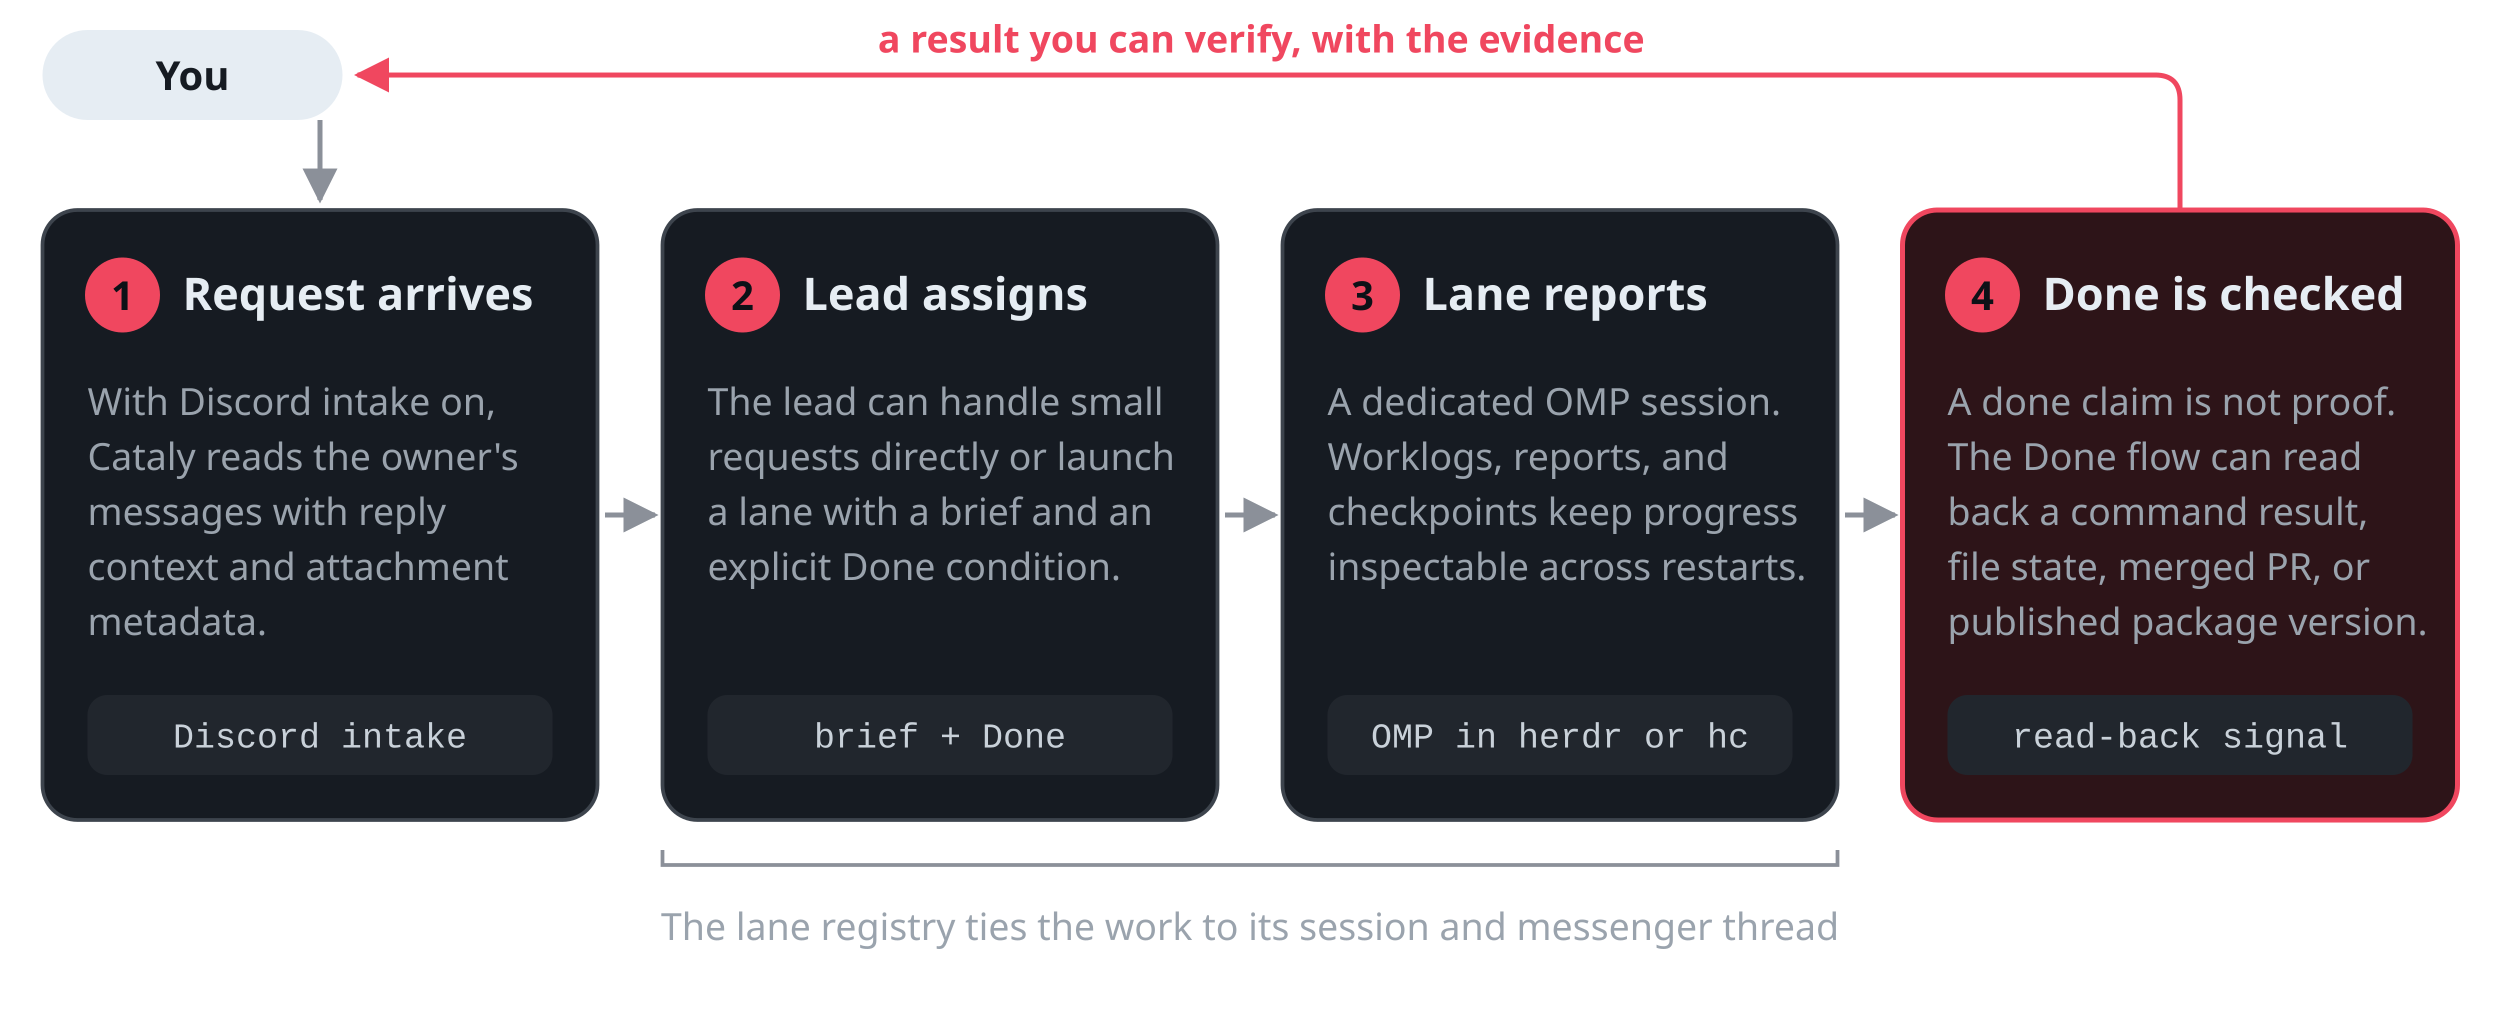
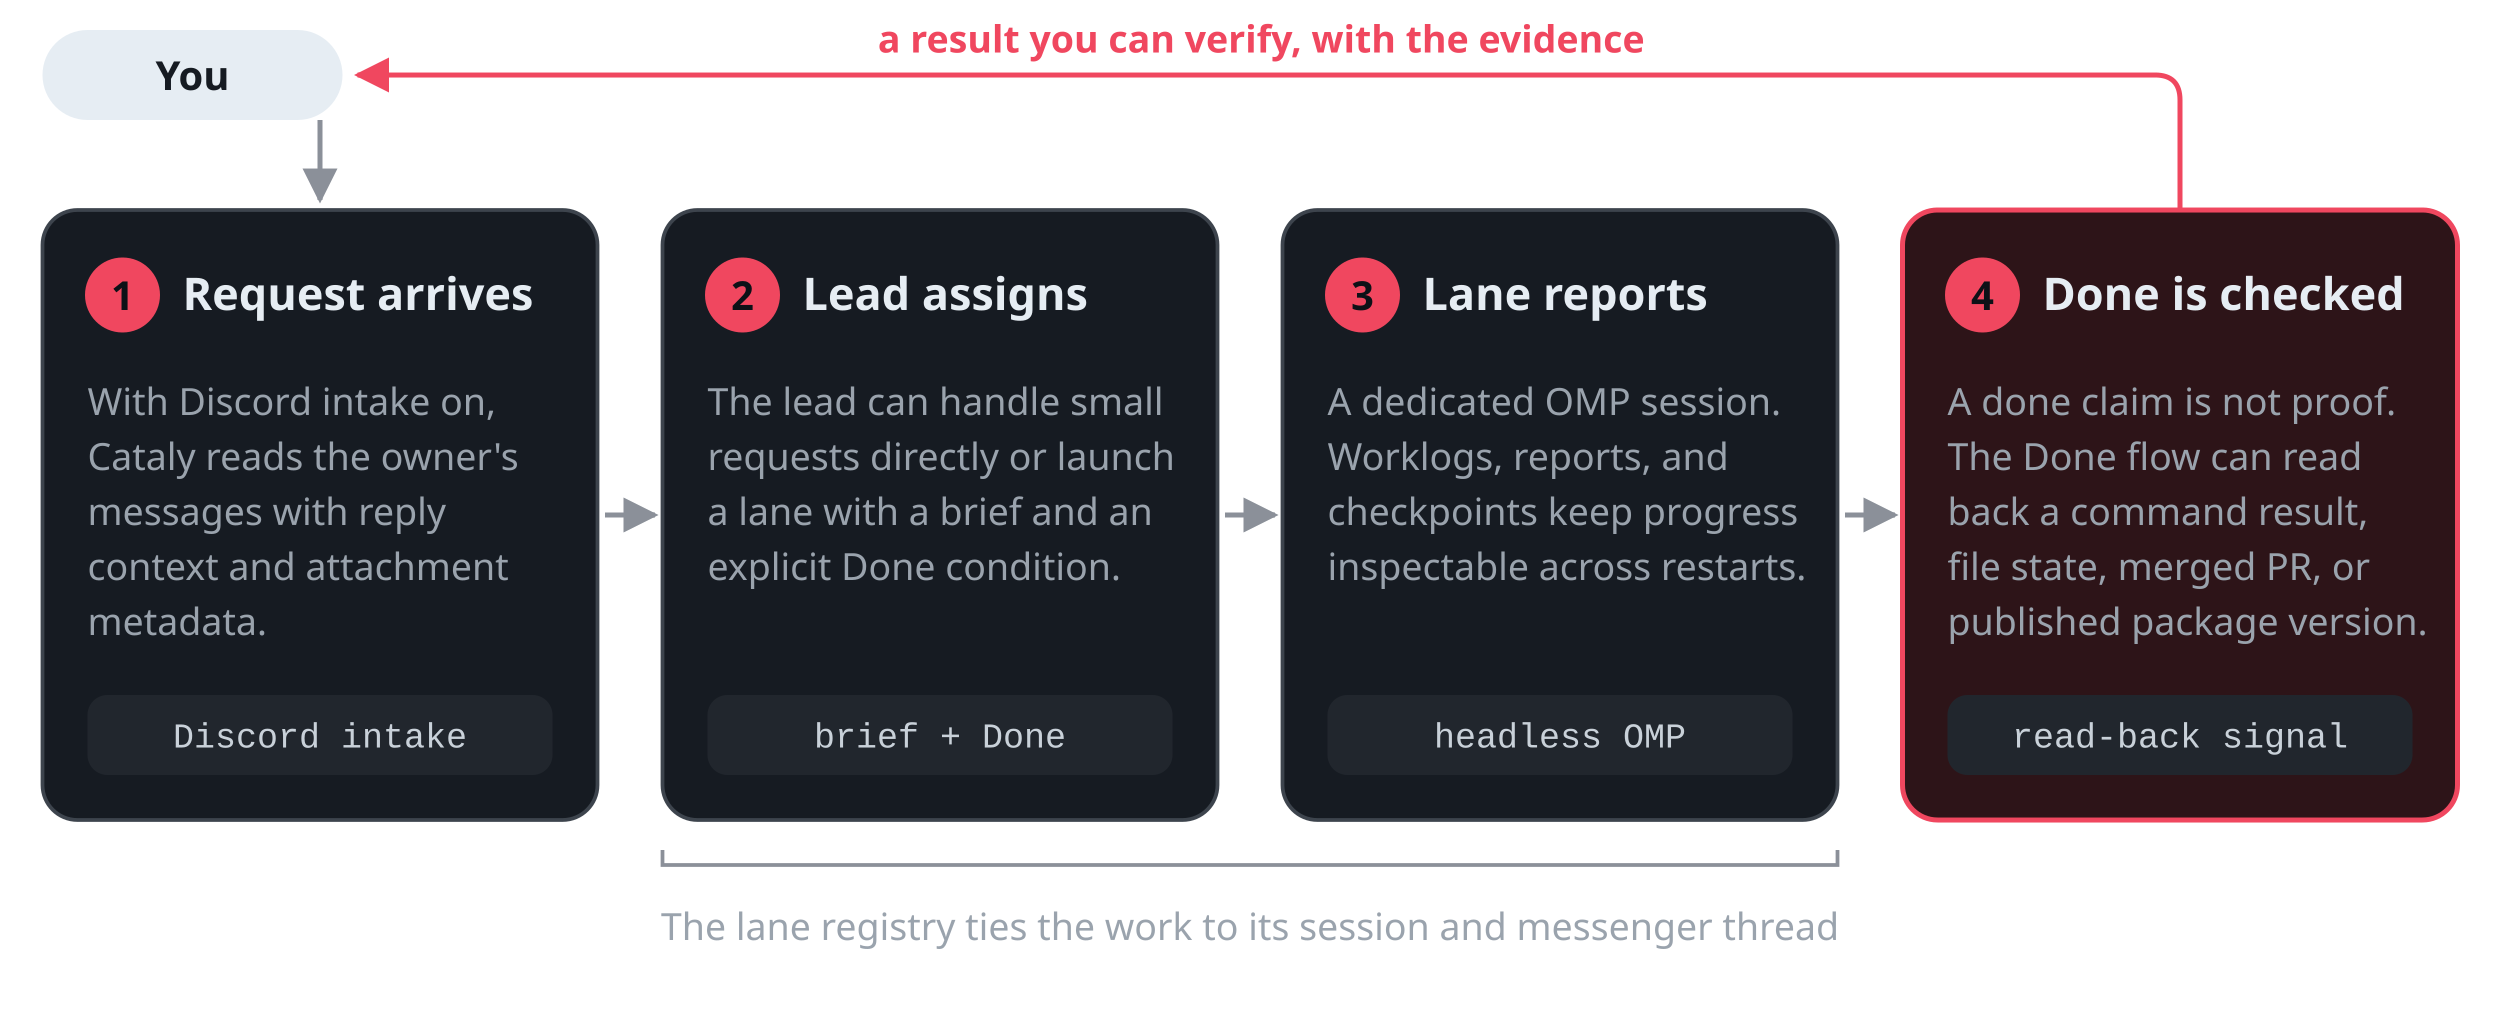
<svg xmlns="http://www.w3.org/2000/svg" viewBox="0 0 1000 406" width="1000" height="406" role="img" aria-labelledby="title desc" font-family="-apple-system, BlinkMacSystemFont, 'Segoe UI', 'Noto Sans', Helvetica, Arial, sans-serif">
  <defs>
    <marker id="arrow" viewBox="0 0 10 10" refX="9" refY="5" markerWidth="7" markerHeight="7" orient="auto-start-reverse">
      <path d="M0,0 L10,5 L0,10 z" fill="#8b9099" />
    </marker>
    <marker id="arrow-accent" viewBox="0 0 10 10" refX="9" refY="5" markerWidth="7" markerHeight="7" orient="auto-start-reverse">
      <path d="M0,0 L10,5 L0,10 z" fill="#f0475f" />
    </marker>
  </defs>
  <rect x="17" y="12" width="120" height="36" rx="18" fill="#e6edf3" />
  <text x="77.0" y="36" text-anchor="middle" font-size="16" font-weight="600" fill="#161b22">You</text>
  <path d="M128.0 48 V80" stroke="#8b9099" stroke-width="2" fill="none" marker-end="url(#arrow)" />
  <path d="M872.0 84 V40.0 Q872.0 30.0 862.0 30.0 H143" stroke="#f0475f" stroke-width="2" fill="none" marker-end="url(#arrow-accent)" />
  <text x="504.5" y="21.0" text-anchor="middle" font-size="15" fill="#f0475f" font-weight="600">a result you can verify, with the evidence</text>
  <g id="step-1">
    <rect x="17" y="84" width="222" height="244" rx="14" fill="#161b22" stroke="#3d444d" stroke-width="1.5" />
    <circle cx="49" cy="118" r="15" fill="#f0475f" />
    <text x="49" y="124" text-anchor="middle" font-size="16" font-weight="700" fill="#0d1117">1</text>
    <text x="73" y="124" font-size="18" font-weight="700" fill="#e6edf3">Request arrives</text>
    <text x="35" y="166" font-size="15" fill="#9aa3ad">With Discord intake on,</text>
    <text x="35" y="188" font-size="15" fill="#9aa3ad">Cataly reads the owner's</text>
    <text x="35" y="210" font-size="15" fill="#9aa3ad">messages with reply</text>
    <text x="35" y="232" font-size="15" fill="#9aa3ad">context and attachment</text>
    <text x="35" y="254" font-size="15" fill="#9aa3ad">metadata.</text>
    <rect x="35" y="278" width="186" height="32" rx="8" fill="#21262d" />
    <text x="128.0" y="299" text-anchor="middle" font-family="ui-monospace, SFMono-Regular, 'SF Mono', Menlo, Consolas, 'Liberation Mono', monospace" font-size="14" fill="#c9d1d9">Discord intake</text>
  </g>
  <path d="M242 206.0 H262" stroke="#8b9099" stroke-width="2" fill="none" marker-end="url(#arrow)" />
  <g id="step-2">
    <rect x="265" y="84" width="222" height="244" rx="14" fill="#161b22" stroke="#3d444d" stroke-width="1.5" />
    <circle cx="297" cy="118" r="15" fill="#f0475f" />
    <text x="297" y="124" text-anchor="middle" font-size="16" font-weight="700" fill="#0d1117">2</text>
    <text x="321" y="124" font-size="18" font-weight="700" fill="#e6edf3">Lead assigns</text>
    <text x="283" y="166" font-size="15" fill="#9aa3ad">The lead can handle small</text>
    <text x="283" y="188" font-size="15" fill="#9aa3ad">requests directly or launch</text>
    <text x="283" y="210" font-size="15" fill="#9aa3ad">a lane with a brief and an</text>
    <text x="283" y="232" font-size="15" fill="#9aa3ad">explicit Done condition.</text>
    <rect x="283" y="278" width="186" height="32" rx="8" fill="#21262d" />
    <text x="376.0" y="299" text-anchor="middle" font-family="ui-monospace, SFMono-Regular, 'SF Mono', Menlo, Consolas, 'Liberation Mono', monospace" font-size="14" fill="#c9d1d9">brief + Done</text>
  </g>
  <path d="M490 206.0 H510" stroke="#8b9099" stroke-width="2" fill="none" marker-end="url(#arrow)" />
  <g id="step-3">
    <rect x="513" y="84" width="222" height="244" rx="14" fill="#161b22" stroke="#3d444d" stroke-width="1.5" />
    <circle cx="545" cy="118" r="15" fill="#f0475f" />
    <text x="545" y="124" text-anchor="middle" font-size="16" font-weight="700" fill="#0d1117">3</text>
    <text x="569" y="124" font-size="18" font-weight="700" fill="#e6edf3">Lane reports</text>
    <text x="531" y="166" font-size="15" fill="#9aa3ad">A dedicated OMP session.</text>
    <text x="531" y="188" font-size="15" fill="#9aa3ad">Worklogs, reports, and</text>
    <text x="531" y="210" font-size="15" fill="#9aa3ad">checkpoints keep progress</text>
    <text x="531" y="232" font-size="15" fill="#9aa3ad">inspectable across restarts.</text>
    <rect x="531" y="278" width="186" height="32" rx="8" fill="#21262d" />
-     <text x="624.0" y="299" text-anchor="middle" font-family="ui-monospace, SFMono-Regular, 'SF Mono', Menlo, Consolas, 'Liberation Mono', monospace" font-size="14" fill="#c9d1d9">OMP in herdr or hc</text>
+     <text x="624.0" y="299" text-anchor="middle" font-family="ui-monospace, SFMono-Regular, 'SF Mono', Menlo, Consolas, 'Liberation Mono', monospace" font-size="14" fill="#c9d1d9">headless OMP</text>
  </g>
  <path d="M738 206.0 H758" stroke="#8b9099" stroke-width="2" fill="none" marker-end="url(#arrow)" />
  <g id="step-4">
    <rect x="761" y="84" width="222" height="244" rx="14" fill="#2d1418" stroke="#f0475f" stroke-width="2" />
    <circle cx="793" cy="118" r="15" fill="#f0475f" />
    <text x="793" y="124" text-anchor="middle" font-size="16" font-weight="700" fill="#0d1117">4</text>
    <text x="817" y="124" font-size="18" font-weight="700" fill="#e6edf3">Done is checked</text>
    <text x="779" y="166" font-size="15" fill="#9aa3ad">A done claim is not proof.</text>
    <text x="779" y="188" font-size="15" fill="#9aa3ad">The Done flow can read</text>
    <text x="779" y="210" font-size="15" fill="#9aa3ad">back a command result,</text>
    <text x="779" y="232" font-size="15" fill="#9aa3ad">file state, merged PR, or</text>
    <text x="779" y="254" font-size="15" fill="#9aa3ad">published package version.</text>
    <rect x="779" y="278" width="186" height="32" rx="8" fill="#21262d" />
    <text x="872.0" y="299" text-anchor="middle" font-family="ui-monospace, SFMono-Regular, 'SF Mono', Menlo, Consolas, 'Liberation Mono', monospace" font-size="14" fill="#c9d1d9">read-back signal</text>
  </g>
  <path d="M265 340 V346 H735 V340" stroke="#8b9099" stroke-width="1.5" fill="none" />
  <text x="500.0" y="376" text-anchor="middle" font-size="15" fill="#9aa3ad">The lane registry ties the work to its session and messenger thread</text>
</svg>
